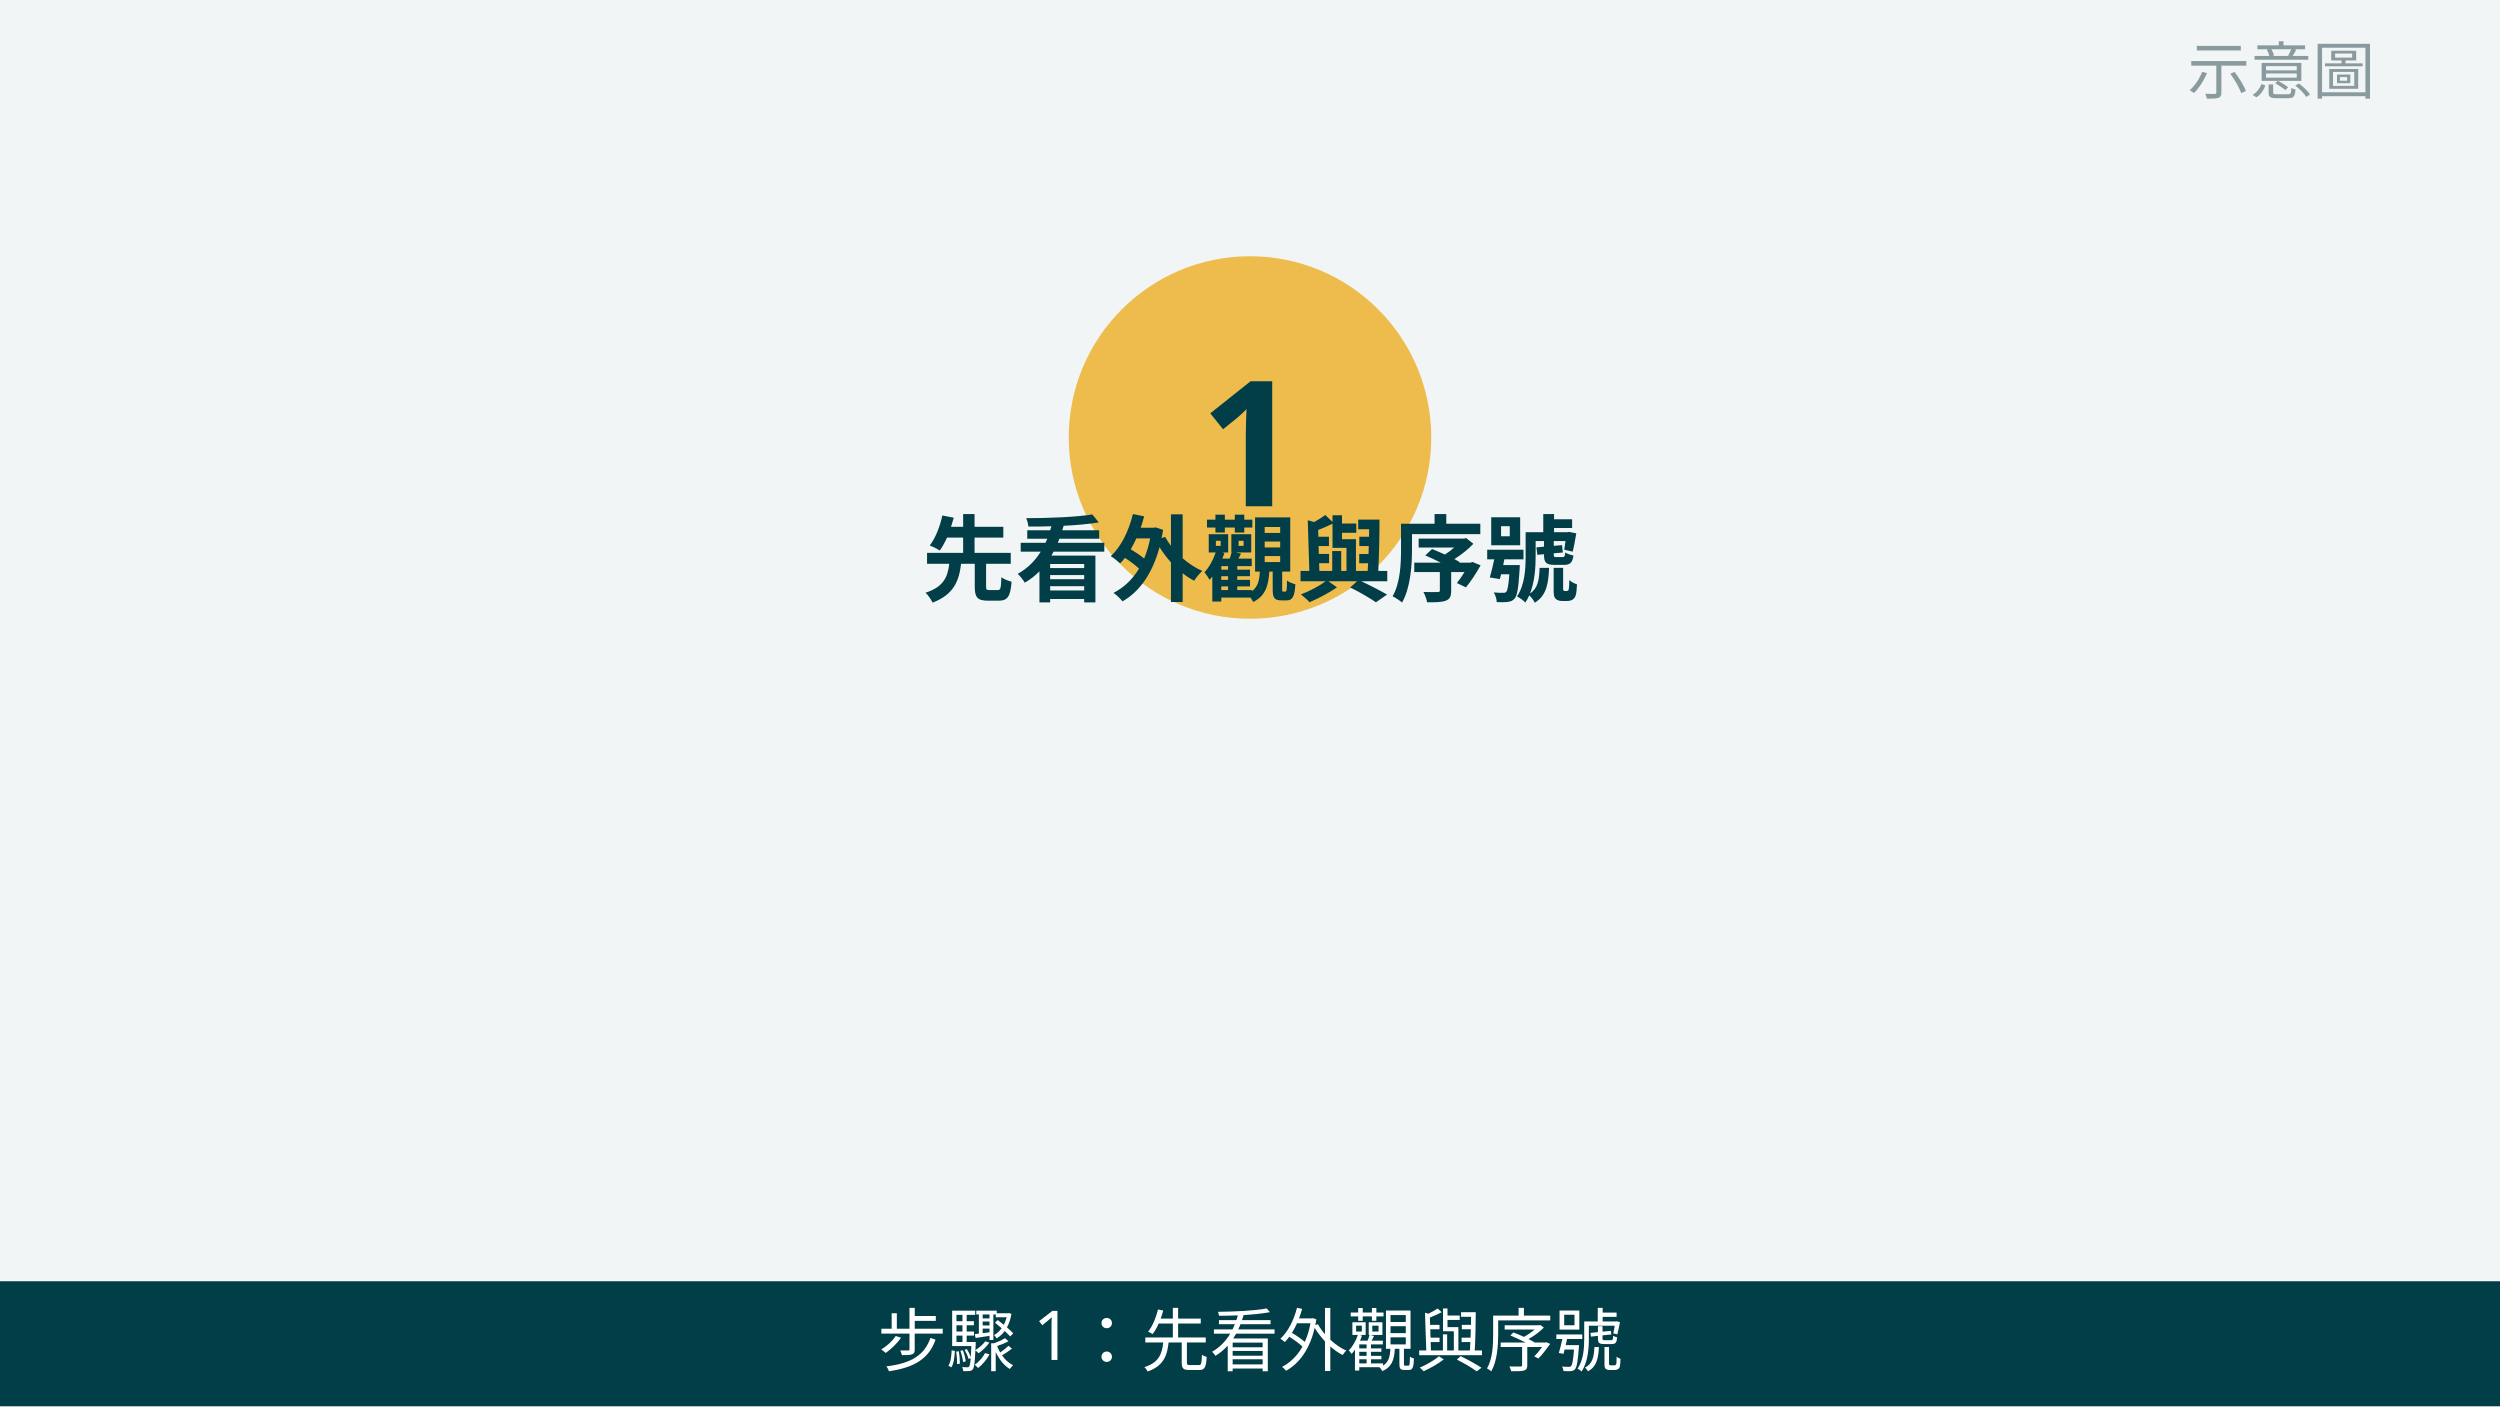
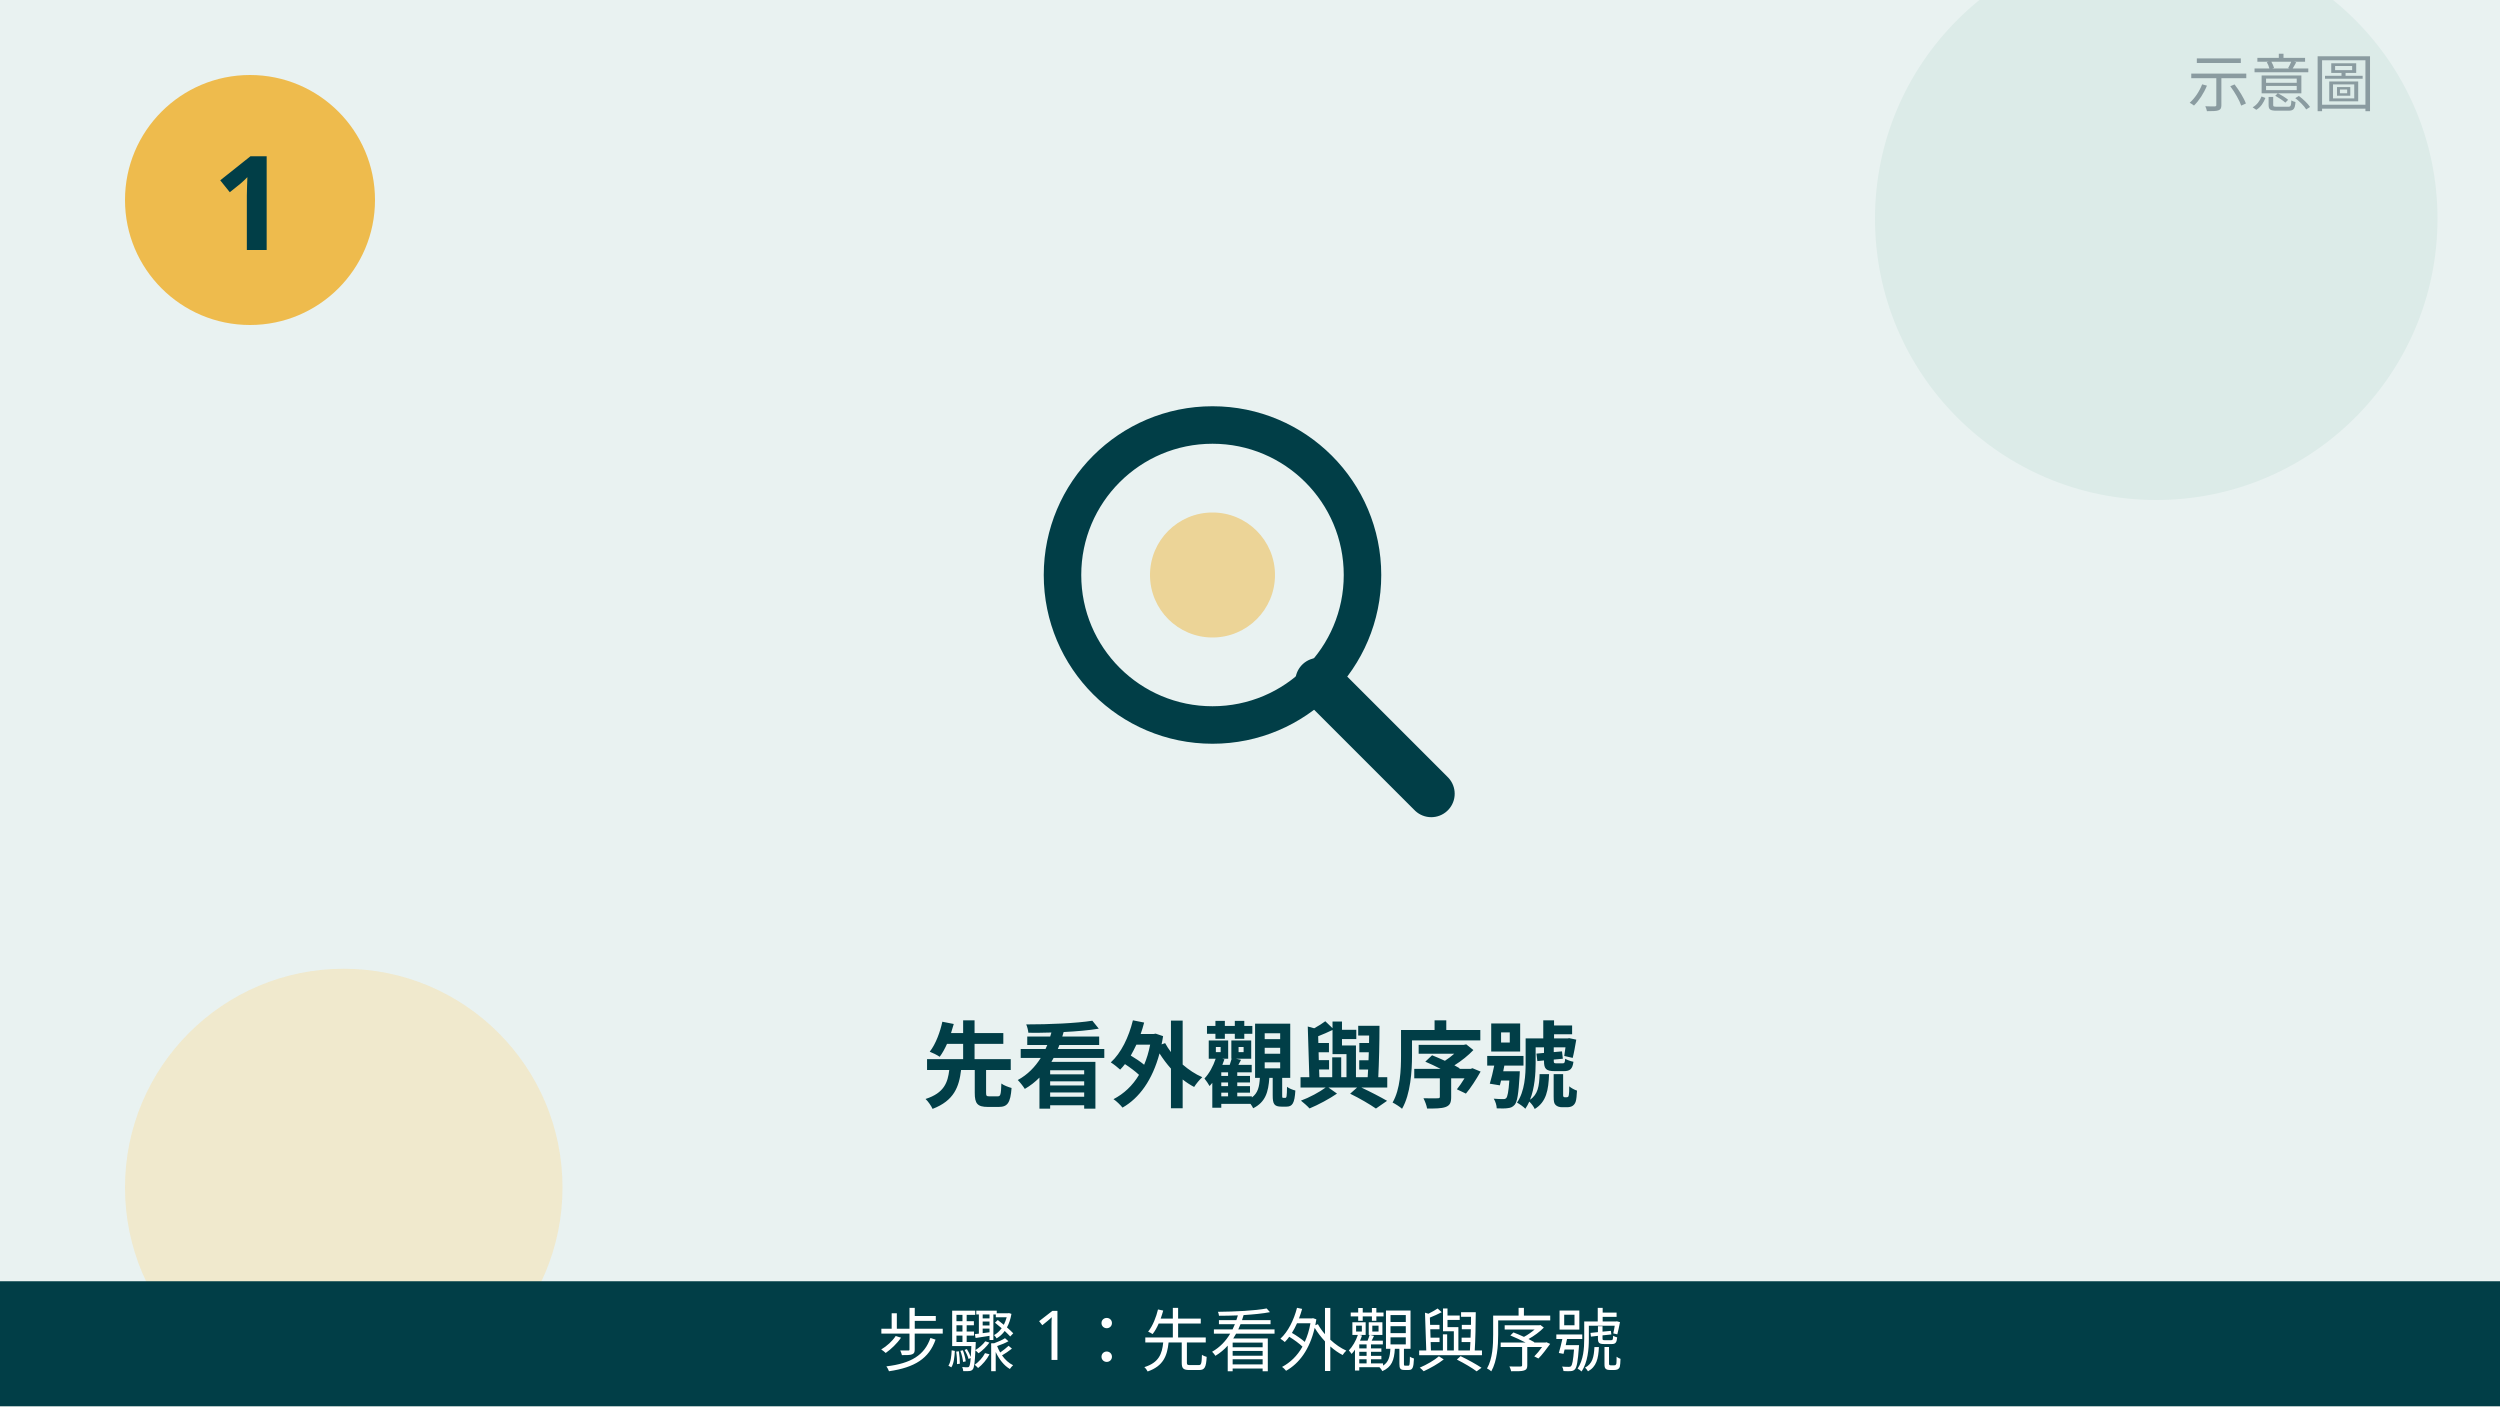
<svg xmlns="http://www.w3.org/2000/svg" width="800" height="450" viewBox="0 0 800 450" font-family="Noto Sans TC, sans-serif">
-   <rect width="800" height="450" fill="#f2f5f5" />
-   <text x="700" y="30" font-size="20" fill="#8a9ba0">示意圖</text>
-   <circle cx="400" cy="140" r="58" fill="#eebb4d" />
-   <text x="400" y="162" font-size="56" fill="#013e47" text-anchor="middle" font-weight="bold">1</text>
-   <text x="400" y="190" font-size="30" fill="#013e47" text-anchor="middle" font-weight="bold">先看外觀與序號</text>
+   <rect width="800" height="450" fill="#e9f2f1" />
+   <circle cx="690" cy="70" r="90" fill="#dcebe8" />
+   <circle cx="110" cy="380" r="70" fill="#f3e5bd" opacity="0.7" />
+   <text x="700" y="34" font-size="20" fill="#8a9ba0">示意圖</text>
+   <circle cx="80" cy="64" r="40" fill="#eebb4d" />
+   <text x="80" y="80" font-size="42" fill="#013e47" text-anchor="middle" font-weight="bold">1</text>
+   <g transform="translate(300,96)">
+     <circle cx="88" cy="88" r="48" fill="none" stroke="#013e47" stroke-width="12" />
+     <path d="M122 122 L158 158" stroke="#013e47" stroke-width="15" stroke-linecap="round" />
+     <circle cx="88" cy="88" r="20" fill="#eebb4d" opacity="0.55" />
+   </g>
+   <text x="400" y="352" font-size="30" fill="#013e47" text-anchor="middle" font-weight="bold">先看外觀與序號</text>
  <rect x="0" y="410" width="800" height="40" fill="#013e47" />
  <text x="400" y="437" font-size="22" fill="#ffffff" text-anchor="middle">步驟 1：先看外觀與序號</text>
</svg>
